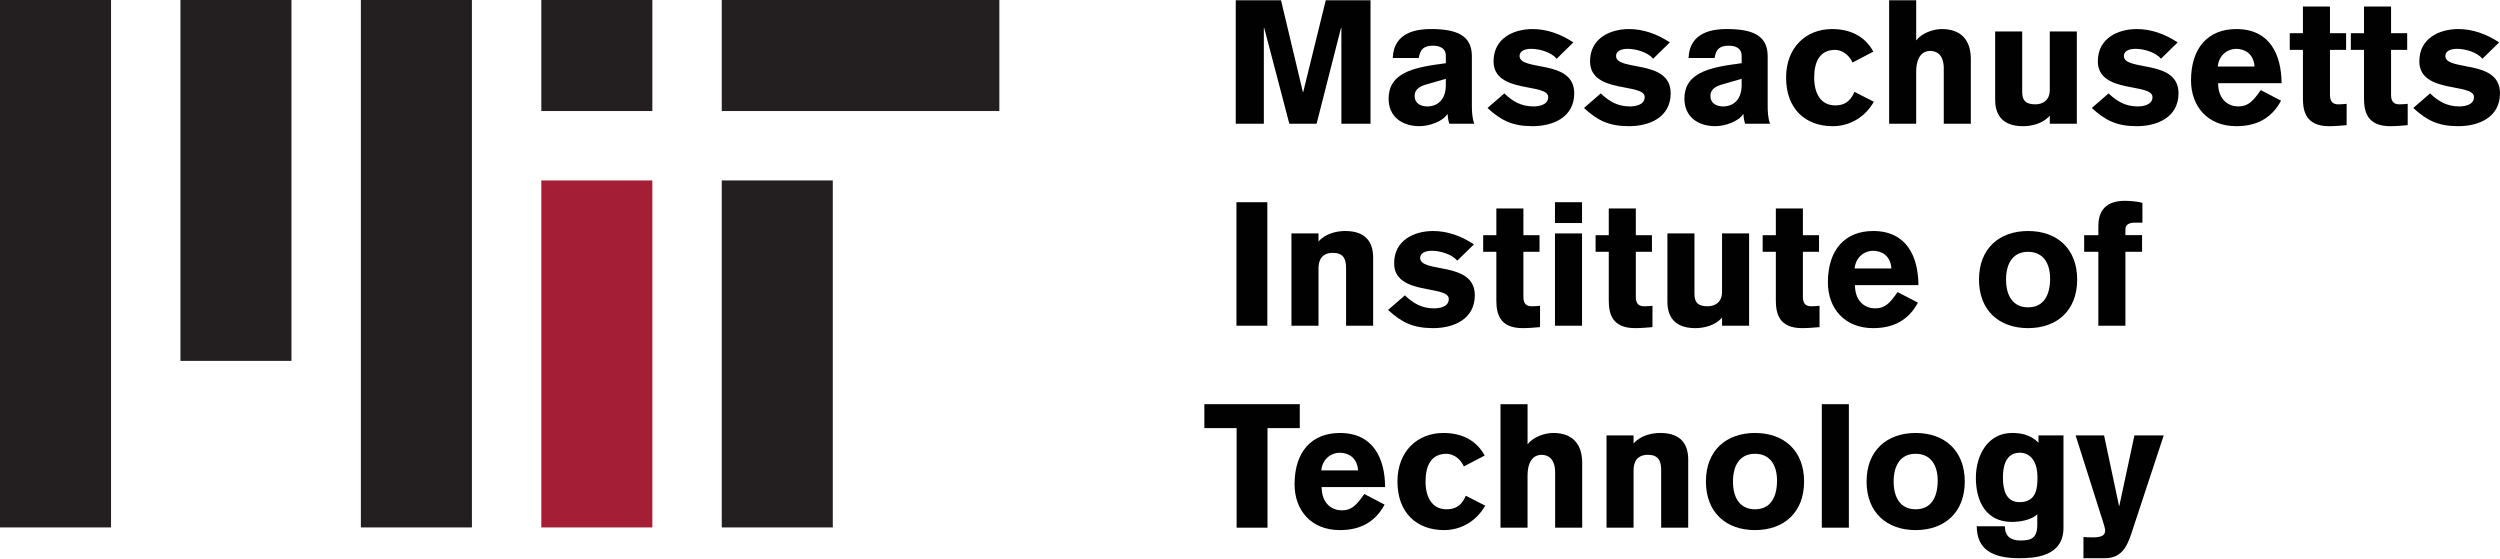
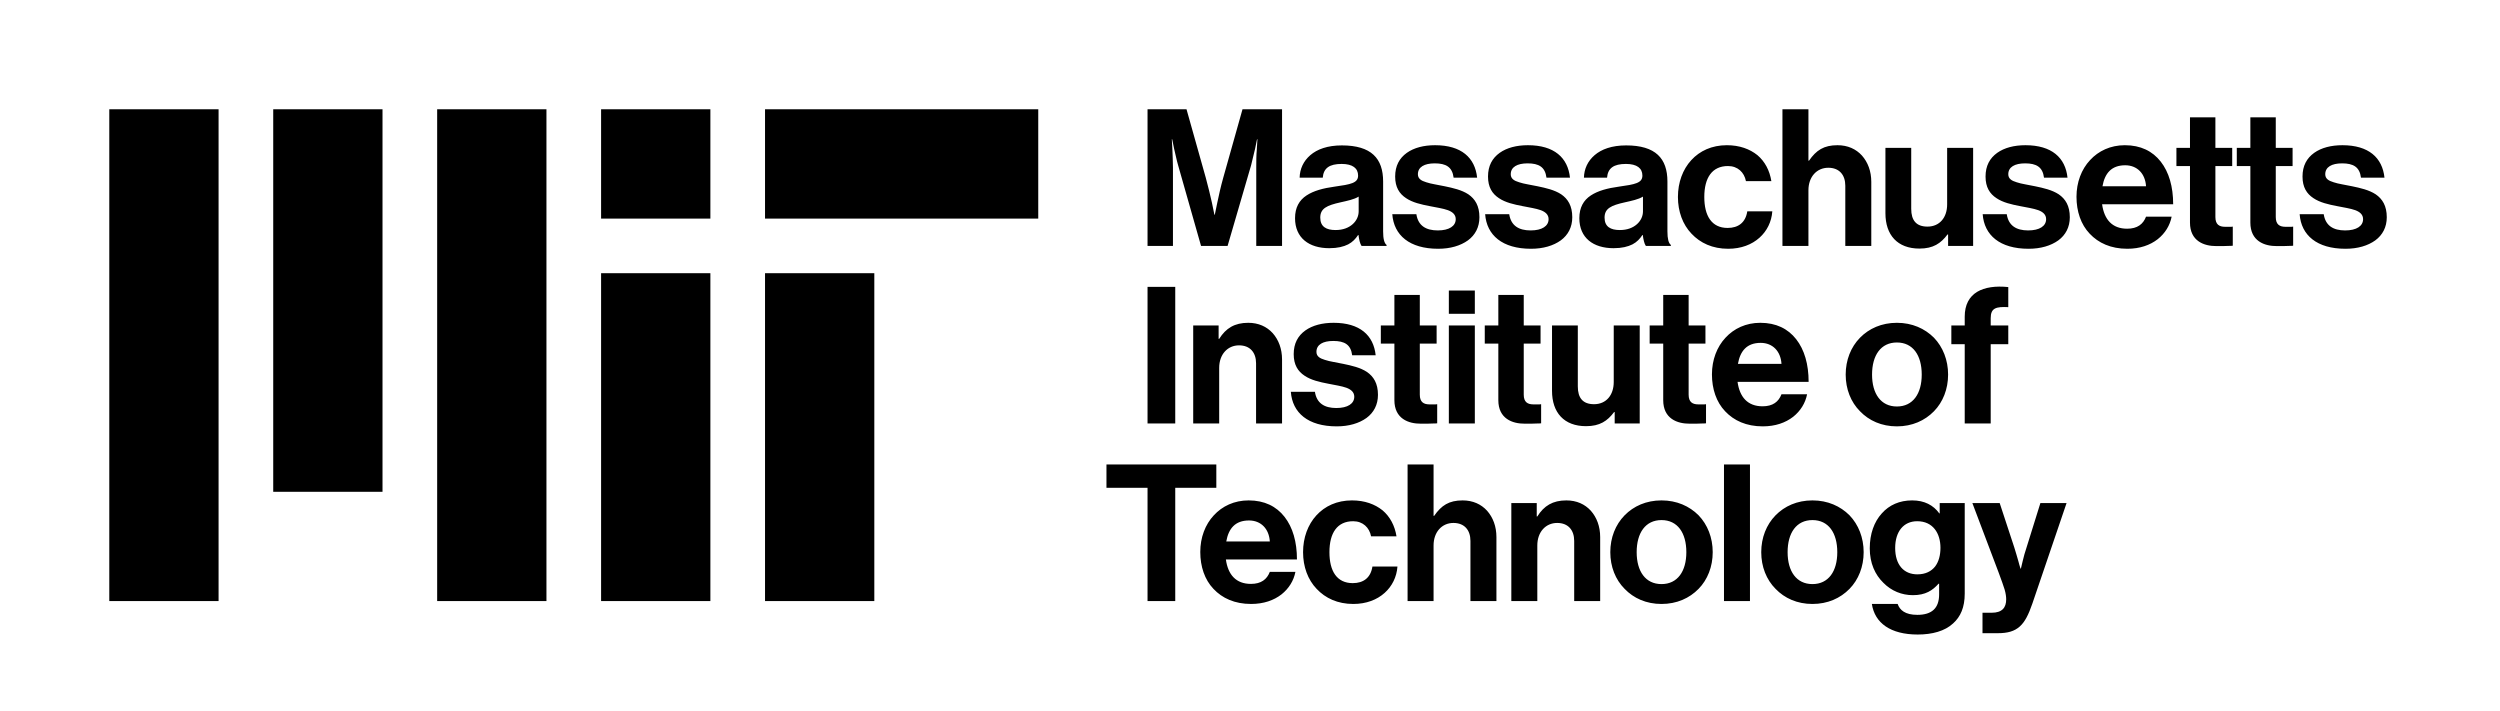
- <svg xmlns="http://www.w3.org/2000/svg" version="1.1" id="Layer_1" x="0px" y="0px" width="180.117" height="40.217" viewBox="0 0 180.117 40.217" enable-background="new 0 0 180.619 42.725" xml:space="preserve">
-   <defs id="defs93" />
-   <g id="g88" transform="translate(0,-1.783)">
-     <g id="g16">
-       <rect x="52" y="1.783" width="20" height="8" id="rect2" style="fill:#231f20" />
-       <rect x="13" y="1.783" width="8" height="26" id="rect4" style="fill:#231f20" />
-       <rect x="26" y="1.783" width="8" height="38" id="rect6" style="fill:#231f20" />
-       <rect y="1.783" width="8" height="38" id="rect8" x="0" style="fill:#231f20" />
-       <rect x="52" y="14.783" width="8" height="25" id="rect10" style="fill:#231f20" />
-       <rect x="39" y="1.783" width="8" height="8" id="rect12" style="fill:#231f20" />
-       <rect x="39" y="14.783" width="8" height="25" id="rect14" style="fill:#a41f35" />
-     </g>
-     <g id="g86">
-       <path d="m 89.032,1.802 h 3.262 l 1.574,6.611 h 0.025 l 1.624,-6.611 h 3.225 V 10.7 h -2.1 V 3.789 H 96.617 L 94.855,10.7 H 92.893 L 91.081,3.789 H 91.056 V 10.7 h -2.024 z" id="path18" style="fill:#010101" />
-       <path d="m 106.043,9.312 c 0,0.462 0.013,0.975 0.175,1.387 h -1.8 c -0.074,-0.225 -0.111,-0.462 -0.125,-0.688 h -0.024 c -0.325,0.525 -1.3,0.862 -1.999,0.862 -1.275,0 -2.225,-0.7 -2.225,-1.975 0,-1.6 1.287,-2.162 3.411,-2.461 l 0.712,-0.1 v -0.55 c 0,-0.5 -0.399,-0.712 -0.924,-0.712 -0.625,0 -0.926,0.225 -1.025,0.887 h -1.875 c 0.062,-1.912 1.838,-2.087 2.737,-2.087 1.812,0 2.95,0.425 2.962,1.924 z m -1.875,-1.849 -1.312,0.375 c -0.487,0.138 -0.938,0.325 -0.938,0.862 0,0.525 0.438,0.75 0.913,0.75 0.762,0 1.336,-0.513 1.336,-1.525 V 7.463 Z" id="path20" style="fill:#010101" />
-       <path d="m 112.155,6.013 c -0.388,-0.462 -1.225,-0.712 -1.837,-0.712 -0.487,0 -0.838,0.175 -0.838,0.512 0,1.137 3.938,0.2 3.938,2.687 0,1.75 -1.55,2.374 -3,2.374 -1.449,0 -2.273,-0.412 -3.248,-1.312 l 1.211,-1.05 c 0.601,0.575 1.213,0.938 2.1,0.938 0.325,0 1.062,-0.075 1.062,-0.675 0,-1.038 -3.937,-0.213 -3.937,-2.575 0,-1.674 1.462,-2.324 2.812,-2.324 1.025,0 2.037,0.362 2.938,0.962 z" id="path22" style="fill:#010101" />
-       <path d="m 119.105,6.013 c -0.387,-0.462 -1.225,-0.712 -1.837,-0.712 -0.487,0 -0.837,0.175 -0.837,0.512 0,1.137 3.936,0.2 3.936,2.687 0,1.75 -1.549,2.374 -2.998,2.374 -1.45,0 -2.275,-0.412 -3.25,-1.312 l 1.213,-1.05 c 0.6,0.575 1.212,0.938 2.1,0.938 0.324,0 1.062,-0.075 1.062,-0.675 0,-1.038 -3.937,-0.213 -3.937,-2.575 0,-1.674 1.463,-2.324 2.812,-2.324 1.024,0 2.037,0.362 2.936,0.962 z" id="path24" style="fill:#010101" />
-       <path d="m 127.355,9.312 c 0,0.462 0.013,0.975 0.175,1.387 h -1.8 c -0.074,-0.225 -0.111,-0.462 -0.125,-0.688 h -0.024 c -0.325,0.525 -1.3,0.862 -1.999,0.862 -1.275,0 -2.225,-0.7 -2.225,-1.975 0,-1.6 1.287,-2.162 3.411,-2.461 l 0.712,-0.1 v -0.55 c 0,-0.5 -0.399,-0.712 -0.924,-0.712 -0.625,0 -0.926,0.225 -1.025,0.887 h -1.875 c 0.062,-1.912 1.838,-2.087 2.737,-2.087 1.812,0 2.95,0.425 2.962,1.924 z m -1.875,-1.849 -1.312,0.375 c -0.487,0.138 -0.938,0.325 -0.938,0.862 0,0.525 0.438,0.75 0.913,0.75 0.762,0 1.336,-0.513 1.336,-1.525 V 7.463 Z" id="path26" style="fill:#010101" />
-       <path d="m 133.468,6.288 c -0.35,-0.75 -0.95,-0.912 -1.249,-0.912 -1.113,0 -1.513,0.862 -1.513,2 0,1.138 0.476,2 1.513,2 0.6,0 1.074,-0.225 1.387,-0.975 l 1.399,0.712 c -0.6,1.062 -1.687,1.762 -2.962,1.762 -1.986,0 -3.361,-1.262 -3.361,-3.499 0,-2.199 1.462,-3.499 3.299,-3.499 1.263,0 2.35,0.462 2.987,1.625 z" id="path28" style="fill:#010101" />
-       <path d="m 136.107,1.802 h 1.949 v 2.875 h 0.024 c 0.375,-0.513 1.212,-0.8 1.825,-0.8 1.399,0 2.086,0.812 2.086,2.149 V 10.7 h -1.949 V 6.713 c 0,-1.025 -0.55,-1.262 -0.975,-1.262 -0.449,0 -1.012,0.287 -1.012,1.524 V 10.7 h -1.949 V 1.802 Z" id="path30" style="fill:#010101" />
-       <path d="m 149.63,10.7 h -1.949 v -0.587 c -0.5,0.587 -1.325,0.762 -1.925,0.762 -1.574,0 -2.012,-0.912 -2.012,-1.912 V 4.051 h 1.949 V 8.4 c 0,0.587 0.213,0.9 0.949,0.9 0.562,0 1.038,-0.312 1.038,-1.038 V 4.051 h 1.949 V 10.7 Z" id="path32" style="fill:#010101" />
-       <path d="m 155.692,6.013 c -0.388,-0.462 -1.225,-0.712 -1.837,-0.712 -0.487,0 -0.838,0.175 -0.838,0.512 0,1.137 3.938,0.2 3.938,2.687 0,1.75 -1.55,2.374 -3,2.374 -1.449,0 -2.273,-0.412 -3.248,-1.312 l 1.211,-1.05 c 0.601,0.575 1.213,0.938 2.1,0.938 0.325,0 1.062,-0.075 1.062,-0.675 0,-1.038 -3.937,-0.213 -3.937,-2.575 0,-1.674 1.462,-2.324 2.812,-2.324 1.025,0 2.037,0.362 2.938,0.962 z" id="path34" style="fill:#010101" />
-       <path d="m 159.807,7.775 c 0.012,1.275 0.824,1.675 1.449,1.675 0.725,0 1.062,-0.375 1.625,-1.175 l 1.461,0.762 c -0.674,1.25 -1.736,1.837 -3.224,1.837 -2.062,0 -3.262,-1.424 -3.262,-3.299 0,-2.35 1.237,-3.699 3.262,-3.699 2.425,0 3.249,1.85 3.262,3.899 z m 2.623,-1.199 c -0.062,-0.975 -0.762,-1.274 -1.324,-1.274 -0.562,0 -1.236,0.399 -1.324,1.274 z" id="path36" style="fill:#010101" />
-       <path d="m 169.03,5.376 h -1.163 v 3.262 c 0,0.525 0.264,0.663 0.613,0.663 0.213,0 0.487,-0.025 0.588,-0.038 V 10.8 c -0.25,0.025 -0.826,0.075 -1.25,0.075 -1.662,0 -1.9,-1.037 -1.9,-2 V 5.376 h -0.949 v -1.2 h 0.949 V 2.252 h 1.949 v 1.924 h 1.163 z" id="path38" style="fill:#010101" />
-       <path d="m 173.43,5.376 h -1.162 v 3.262 c 0,0.525 0.263,0.663 0.613,0.663 0.212,0 0.486,-0.025 0.586,-0.038 V 10.8 c -0.249,0.025 -0.824,0.075 -1.249,0.075 -1.662,0 -1.899,-1.037 -1.899,-2 V 5.376 h -0.949 v -1.2 h 0.949 V 2.252 h 1.949 v 1.924 h 1.162 z" id="path40" style="fill:#010101" />
-       <path d="m 178.854,6.013 c -0.388,-0.462 -1.225,-0.712 -1.837,-0.712 -0.487,0 -0.838,0.175 -0.838,0.512 0,1.137 3.938,0.2 3.938,2.687 0,1.75 -1.55,2.374 -3,2.374 -1.449,0 -2.273,-0.412 -3.248,-1.312 l 1.211,-1.05 c 0.601,0.575 1.213,0.938 2.1,0.938 0.325,0 1.062,-0.075 1.062,-0.675 0,-1.038 -3.937,-0.213 -3.937,-2.575 0,-1.674 1.462,-2.324 2.812,-2.324 1.025,0 2.037,0.362 2.938,0.962 z" id="path42" style="fill:#010101" />
-       <path d="m 89.082,16.352 h 2.225 v 8.898 h -2.225 z" id="path44" style="fill:#010101" />
-       <path d="m 93.044,18.601 h 1.95 v 0.587 c 0.5,-0.587 1.324,-0.762 1.924,-0.762 1.574,0 2.012,0.912 2.012,1.912 v 4.912 h -1.95 v -4.162 c 0,-0.65 -0.199,-1.087 -0.949,-1.087 -0.787,0 -1.037,0.512 -1.037,1.112 v 4.137 h -1.95 z" id="path46" style="fill:#010101" />
-       <path d="m 104.992,20.563 c -0.387,-0.462 -1.225,-0.712 -1.836,-0.712 -0.488,0 -0.838,0.175 -0.838,0.512 0,1.137 3.937,0.2 3.937,2.688 0,1.749 -1.55,2.373 -2.999,2.373 -1.449,0 -2.274,-0.412 -3.25,-1.312 l 1.213,-1.05 c 0.6,0.574 1.213,0.938 2.1,0.938 0.324,0 1.062,-0.075 1.062,-0.675 0,-1.038 -3.938,-0.213 -3.938,-2.575 0,-1.674 1.463,-2.324 2.812,-2.324 1.025,0 2.037,0.362 2.937,0.962 z" id="path48" style="fill:#010101" />
-       <path d="m 110.918,19.926 h -1.162 v 3.262 c 0,0.525 0.263,0.662 0.613,0.662 0.212,0 0.486,-0.025 0.586,-0.037 v 1.537 c -0.249,0.025 -0.824,0.074 -1.249,0.074 -1.662,0 -1.899,-1.037 -1.899,-1.999 v -3.499 h -0.949 v -1.2 h 0.949 v -1.924 h 1.949 v 1.924 h 1.162 z" id="path50" style="fill:#010101" />
-       <path d="m 112.031,17.851 v -1.5 h 1.949 v 1.5 z m 1.949,0.75 v 6.649 h -1.949 v -6.649 z" id="path52" style="fill:#010101" />
-       <path d="m 119.018,19.926 h -1.162 v 3.262 c 0,0.525 0.263,0.662 0.613,0.662 0.212,0 0.486,-0.025 0.586,-0.037 v 1.537 c -0.249,0.025 -0.824,0.074 -1.249,0.074 -1.662,0 -1.899,-1.037 -1.899,-1.999 v -3.499 h -0.949 v -1.2 h 0.949 v -1.924 h 1.949 v 1.924 h 1.162 z" id="path54" style="fill:#010101" />
-       <path d="m 126.018,25.25 h -1.949 v -0.588 c -0.5,0.588 -1.325,0.762 -1.926,0.762 -1.574,0 -2.012,-0.912 -2.012,-1.912 v -4.911 h 1.949 v 4.349 c 0,0.587 0.213,0.899 0.95,0.899 0.562,0 1.038,-0.312 1.038,-1.037 v -4.211 h 1.949 v 6.649 z" id="path56" style="fill:#010101" />
-       <path d="m 131.055,19.926 h -1.162 v 3.262 c 0,0.525 0.263,0.662 0.613,0.662 0.212,0 0.486,-0.025 0.586,-0.037 v 1.537 c -0.249,0.025 -0.824,0.074 -1.249,0.074 -1.662,0 -1.899,-1.037 -1.899,-1.999 v -3.499 h -0.949 v -1.2 h 0.949 v -1.924 h 1.949 v 1.924 h 1.162 z" id="path58" style="fill:#010101" />
-       <path d="m 133.643,22.325 c 0.012,1.275 0.825,1.675 1.449,1.675 0.726,0 1.062,-0.375 1.625,-1.175 l 1.463,0.763 c -0.676,1.249 -1.737,1.836 -3.225,1.836 -2.062,0 -3.262,-1.424 -3.262,-3.299 0,-2.349 1.237,-3.699 3.262,-3.699 2.424,0 3.249,1.85 3.262,3.899 z m 2.625,-1.2 c -0.062,-0.975 -0.763,-1.274 -1.325,-1.274 -0.562,0 -1.237,0.399 -1.325,1.274 z" id="path60" style="fill:#010101" />
-       <path d="m 149.654,21.925 c 0,2.237 -1.463,3.499 -3.537,3.499 -2.074,0 -3.537,-1.262 -3.537,-3.499 0,-2.237 1.463,-3.499 3.537,-3.499 2.074,0 3.537,1.262 3.537,3.499 z m -5.124,0 c 0,1.137 0.475,2 1.587,2 1.112,0 1.587,-0.862 1.587,-2.075 0,-1.062 -0.475,-1.924 -1.587,-1.924 -1.112,0 -1.587,0.862 -1.587,1.999 z" id="path62" style="fill:#010101" />
-       <path d="m 151.18,19.926 h -1.023 v -1.2 h 1.023 v -0.65 c 0,-0.75 0.238,-1.825 1.9,-1.825 0.425,0 1.024,0.062 1.274,0.15 v 1.424 h -0.55 c -0.338,0 -0.675,0.1 -0.675,0.475 v 0.425 h 1.2 v 1.2 h -1.2 v 5.324 h -1.95 v -5.323 z" id="path64" style="fill:#010101" />
-       <path d="m 86.77,30.902 h 6.874 v 1.725 H 91.319 V 39.8 H 89.095 V 32.627 H 86.77 Z" id="path66" style="fill:#010101" />
-       <path d="m 95.219,36.875 c 0.013,1.275 0.825,1.676 1.449,1.676 0.726,0 1.062,-0.375 1.625,-1.176 l 1.463,0.763 c -0.676,1.249 -1.737,1.837 -3.225,1.837 -2.062,0 -3.262,-1.424 -3.262,-3.299 0,-2.35 1.237,-3.699 3.262,-3.699 2.424,0 3.249,1.85 3.262,3.898 z m 2.625,-1.199 c -0.062,-0.975 -0.763,-1.275 -1.325,-1.275 -0.562,0 -1.237,0.4 -1.325,1.275 z" id="path68" style="fill:#010101" />
-       <path d="m 105.468,35.389 c -0.35,-0.75 -0.95,-0.912 -1.249,-0.912 -1.113,0 -1.513,0.861 -1.513,1.999 0,1.138 0.476,1.999 1.513,1.999 0.6,0 1.074,-0.225 1.387,-0.975 l 1.399,0.713 c -0.6,1.062 -1.687,1.762 -2.962,1.762 -1.986,0 -3.361,-1.262 -3.361,-3.499 0,-2.199 1.462,-3.499 3.299,-3.499 1.263,0 2.35,0.463 2.987,1.625 z" id="path70" style="fill:#010101" />
-       <path d="m 108.107,30.902 h 1.949 v 2.874 h 0.024 c 0.375,-0.513 1.212,-0.8 1.825,-0.8 1.399,0 2.086,0.812 2.086,2.149 V 39.8 h -1.949 v -3.986 c 0,-1.024 -0.55,-1.263 -0.975,-1.263 -0.449,0 -1.012,0.287 -1.012,1.525 V 39.8 h -1.949 v -8.898 z" id="path72" style="fill:#010101" />
-       <path d="m 115.744,33.151 h 1.949 v 0.587 c 0.5,-0.587 1.324,-0.762 1.925,-0.762 1.574,0 2.012,0.912 2.012,1.912 V 39.8 h -1.949 v -4.161 c 0,-0.65 -0.2,-1.088 -0.95,-1.088 -0.787,0 -1.037,0.513 -1.037,1.112 V 39.8 h -1.949 v -6.649 z" id="path74" style="fill:#010101" />
-       <path d="m 129.979,36.476 c 0,2.237 -1.462,3.499 -3.536,3.499 -2.075,0 -3.537,-1.262 -3.537,-3.499 0,-2.237 1.462,-3.499 3.537,-3.499 2.075,0 3.536,1.261 3.536,3.499 z m -5.124,0 c 0,1.138 0.475,1.999 1.588,1.999 1.111,0 1.586,-0.861 1.586,-2.074 0,-1.062 -0.475,-1.924 -1.586,-1.924 -1.113,0 -1.588,0.861 -1.588,1.999 z" id="path76" style="fill:#010101" />
-       <path d="m 131.256,39.8 v -8.897 h 1.949 V 39.8 Z" id="path78" style="fill:#010101" />
-       <path d="m 141.555,36.476 c 0,2.237 -1.463,3.499 -3.537,3.499 -2.074,0 -3.537,-1.262 -3.537,-3.499 0,-2.237 1.463,-3.499 3.537,-3.499 2.074,0 3.537,1.261 3.537,3.499 z m -5.124,0 c 0,1.138 0.475,1.999 1.587,1.999 1.112,0 1.587,-0.861 1.587,-2.074 0,-1.062 -0.475,-1.924 -1.587,-1.924 -1.112,0 -1.587,0.861 -1.587,1.999 z" id="path80" style="fill:#010101" />
-       <path d="m 148.667,33.151 v 6.661 c 0,2.111 -2.162,2.188 -3.187,2.188 -2,0 -3.049,-0.676 -3.062,-2.301 h 2.025 c 0.012,0.726 0.424,1.025 1.125,1.025 0.749,0 1.211,-0.15 1.211,-1.125 v -0.762 c -0.424,0.412 -1.249,0.549 -1.836,0.549 -1.863,0 -2.588,-1.499 -2.588,-3.174 0,-1.625 0.85,-3.236 2.612,-3.236 0.726,0 1.35,0.162 1.899,0.699 V 33.151 Z M 145.53,34.4 c -0.612,0 -1.225,0.351 -1.225,1.787 0,0.801 0.175,1.775 1.2,1.775 1.249,0 1.287,-1.088 1.287,-1.775 0.001,-1.349 -0.662,-1.787 -1.262,-1.787 z" id="path82" style="fill:#010101" />
-       <path d="m 150.105,40.475 c 0.225,0.013 0.45,0.025 0.662,0.025 0.588,0 0.9,-0.113 0.9,-0.488 0,-0.1 -0.013,-0.212 -0.176,-0.712 l -1.949,-6.148 h 2.05 l 1.075,5.073 h 0.024 l 1.087,-5.073 h 2.112 l -2.337,7.086 C 153.217,41.25 152.793,42 151.643,42 h -1.537 v -1.525 z" id="path84" style="fill:#010101" />
-     </g>
-   </g>
+ <svg xmlns="http://www.w3.org/2000/svg" version="1.1" id="Layer_1" x="0px" y="0px" viewBox="0 0 3660 1040" enable-background="new 0 0 3660 1040" xml:space="preserve">
+   <path d="M1737.063,160l28.252,100.419c3.356,12.867,6.713,25.734,8.951,36.364  c1.398,6.154,2.517,12.028,3.636,17.623h0.56c1.119-5.595,2.238-11.469,3.636-17.623  c2.238-10.63,5.035-23.497,8.671-36.364L1819.021,160h57.902v200h-37.762V245.315  c0-8.112,0-18.182,0.839-26.853c0.28-4.756,0.56-9.791,0.84-14.546h-0.56  c-0.839,4.755-1.958,9.231-2.797,13.706c-1.958,7.833-3.916,16.784-5.874,24.336L1797.203,360h-38.881  l-33.567-118.042c-2.238-7.552-3.916-16.503-5.874-24.336c-0.839-4.476-1.958-8.951-2.797-13.706  h-0.559c0.28,4.755,0.559,9.79,0.839,14.546c0.28,8.671,0.839,18.741,0.839,26.853V360H1680V160  H1737.063z M1988.811,344.056h-0.559c-3.637,5.595-8.112,10.35-14.546,13.706  c-6.713,3.357-15.385,5.595-27.692,5.595c-29.651,0-50.07-15.105-50.07-43.916  c0-15.665,6.154-26.294,16.784-33.287c10.629-6.993,24.615-10.629,40.839-12.867  c24.056-3.357,34.686-5.315,34.686-16.224c0-10.63-7.833-17.063-24.056-17.063  c-17.902,0-26.574,6.154-27.692,20.14h-33.846c0.28-12.867,5.595-24.336,15.664-33.007  c10.07-8.671,25.175-14.266,46.154-14.266c43.077,0,60.42,19.021,60.42,52.867v73.007  c0,10.909,1.678,17.343,5.035,19.86V360h-36.643C1991.049,356.923,1989.65,350.489,1988.811,344.056z   M1980.419,328.112c5.594-5.035,8.672-11.748,8.672-18.741v-21.539  c-6.713,4.196-16.783,6.154-26.574,8.392c-20.14,4.476-29.65,8.951-29.65,22.378  c0,13.427,8.951,18.182,22.378,18.182C1966.153,336.783,1974.545,333.426,1980.419,328.112z   M2038.319,313.566h35.245c2.518,16.784,13.986,23.777,31.329,23.777c16.784,0,26.294-6.434,26.294-16.504  c0-6.714-4.755-10.63-11.468-13.147c-6.993-2.517-16.504-3.916-26.294-5.874  c-13.146-2.518-25.454-5.315-34.965-11.748c-9.791-6.434-15.944-15.944-15.944-31.609  c0-15.664,6.154-26.853,17.062-34.685c10.63-7.553,24.895-11.189,41.399-11.189  c38.322,0,58.462,18.182,61.539,47.553h-34.406c-1.958-15.665-11.189-20.979-27.693-20.979  c-15.105,0-24.615,5.315-24.615,15.944c0,6.434,4.755,9.511,12.308,11.748  c7.272,2.518,17.063,3.637,27.133,5.875c12.028,2.517,24.615,5.315,34.405,11.748  c9.791,6.713,16.224,16.783,16.224,33.566c0,14.546-6.154,26.014-16.784,33.846  c-10.909,7.833-25.734,12.308-43.636,12.308C2063.494,364.196,2040.557,344.336,2038.319,313.566z   M2174.259,313.566h35.245c2.517,16.784,13.986,23.777,31.329,23.777  c16.783,0,26.294-6.434,26.294-16.504c0-6.714-4.756-10.63-11.469-13.147  c-6.993-2.517-16.503-3.916-26.294-5.874c-13.147-2.518-25.454-5.315-34.965-11.748  c-9.791-6.434-15.944-15.944-15.944-31.609c0-15.664,6.154-26.853,17.063-34.685  c10.629-7.553,24.895-11.189,41.398-11.189c38.322,0,58.462,18.182,61.538,47.553h-34.405  c-1.958-15.665-11.189-20.979-27.693-20.979c-15.104,0-24.615,5.315-24.615,15.944  c0,6.434,4.755,9.511,12.307,11.748c7.273,2.518,17.063,3.637,27.133,5.875  c12.028,2.517,24.615,5.315,34.405,11.748c9.791,6.713,16.224,16.783,16.224,33.566  c0,14.546-6.154,26.014-16.783,33.846c-10.91,7.833-25.735,12.308-43.637,12.308  C2199.434,364.196,2176.497,344.336,2174.259,313.566z M2405.025,344.056h-0.56  c-3.636,5.595-8.112,10.35-14.545,13.706c-6.714,3.357-15.385,5.595-27.692,5.595  c-29.651,0-50.07-15.105-50.07-43.916c0-15.665,6.154-26.294,16.783-33.287  c10.629-6.993,24.615-10.629,40.839-12.867c24.056-3.357,34.686-5.315,34.686-16.224  c0-10.63-7.833-17.063-24.056-17.063c-17.902,0-26.573,6.154-27.692,20.14h-33.846  c0.28-12.867,5.595-24.336,15.664-33.007c10.07-8.671,25.175-14.266,46.154-14.266  c43.077,0,60.42,19.021,60.42,52.867v73.007c0,10.909,1.678,17.343,5.035,19.86V360h-36.643  C2407.263,356.923,2405.865,350.489,2405.025,344.056z M2396.633,328.112  c5.594-5.035,8.672-11.748,8.672-18.741v-21.539c-6.714,4.196-16.783,6.154-26.574,8.392  c-20.14,4.476-29.65,8.951-29.65,22.378c0,13.427,8.951,18.182,22.378,18.182  C2382.368,336.783,2390.759,333.426,2396.633,328.112z M2476.351,342.098  c-12.867-13.427-19.86-32.448-19.86-53.706c0-21.259,6.993-40.28,19.581-53.986  c12.308-13.427,29.93-21.819,52.028-21.819c18.741,0,33.567,5.595,44.755,14.546  c10.909,9.231,17.902,22.378,20.42,38.042h-37.203c-2.518-12.867-12.028-22.098-26.294-22.098  c-23.217,0-34.685,17.063-34.685,45.315c0,27.413,10.629,45.315,34.126,45.315  c15.665,0,26.294-7.832,28.811-24.336h36.643c-1.118,15.385-7.832,28.811-18.741,38.601  c-11.189,10.07-26.853,16.224-45.874,16.224C2507.12,364.196,2489.218,355.804,2476.351,342.098z   M2648.379,235.245c10.63-15.385,21.818-22.658,41.678-22.658c15.105,0,27.133,5.595,35.804,15.105  c8.672,9.79,13.707,22.937,13.707,38.601V360h-38.042v-88.112c0-15.664-8.671-26.294-24.895-26.294  c-16.783,0-29.091,13.147-29.091,33.007V360h-38.042V160h38.042v75.245H2648.379z M2852.015,343.217h-0.839  c-9.791,13.147-20.979,20.699-41.119,20.699c-32.167,0-49.79-19.86-49.79-51.748v-95.664h37.762  v89.23c0,16.783,7.272,26.014,23.776,26.014c17.902,0,28.811-13.427,28.811-32.448v-82.797h38.042V360  h-36.643V343.217z M2902.645,313.566h35.245c2.518,16.784,13.986,23.777,31.329,23.777  c16.784,0,26.294-6.434,26.294-16.504c0-6.714-4.756-10.63-11.469-13.147  c-6.993-2.517-16.504-3.916-26.294-5.874c-13.146-2.518-25.454-5.315-34.965-11.748  c-9.791-6.434-15.944-15.944-15.944-31.609c0-15.664,6.153-26.853,17.063-34.685  c10.629-7.553,24.895-11.189,41.398-11.189c38.322,0,58.462,18.182,61.538,47.553h-34.405  c-1.958-15.665-11.189-20.979-27.693-20.979c-15.104,0-24.615,5.315-24.615,15.944  c0,6.434,4.755,9.511,12.308,11.748c7.273,2.518,17.063,3.637,27.133,5.875  c12.028,2.517,24.615,5.315,34.405,11.748c9.791,6.713,16.224,16.783,16.224,33.566  c0,14.546-6.154,26.014-16.783,33.846c-10.91,7.833-25.735,12.308-43.637,12.308  C2927.82,364.196,2904.883,344.336,2902.645,313.566z M3059.282,342.098  c-12.867-13.427-19.301-32.727-19.301-53.986c0-21.259,7.273-40.28,19.86-53.706  c12.308-13.427,29.93-21.819,50.909-21.819c23.217,0,40.559,8.672,52.587,24.056  s18.182,36.643,18.182,62.378h-104.056c3.077,22.378,14.825,35.804,36.643,35.804  c15.105,0,23.497-6.714,27.693-17.623h37.482c-2.518,12.867-9.511,24.336-20.42,33.007  c-11.188,8.671-26.013,13.986-44.475,13.986C3090.331,364.196,3072.149,355.804,3059.282,342.098z   M3078.023,272.728h63.776c-1.119-18.462-12.868-30.77-30.49-30.77  C3091.17,241.958,3081.38,253.706,3078.023,272.728z M3206.135,216.504v-44.755h37.203v44.755h24.615  v26.573h-24.615v74.685c0,10.909,5.594,14.266,14.266,14.266h7.272c1.398,0,2.518,0,3.916-0.28v27.972  C3266.834,360,3264.876,360,3262.638,360c-4.196,0.28-10.07,0.28-17.623,0.28  c-9.23,0-18.741-1.678-26.294-6.993c-7.552-5.315-12.587-13.986-12.587-27.413V243.077h-19.86v-26.573  H3206.135z M3294.524,216.504v-44.755h37.203v44.755h24.616v26.573h-24.616v74.685  c0,10.909,5.594,14.266,14.266,14.266h7.272c1.399,0,2.518,0,3.916-0.28v27.972  C3355.223,360,3353.265,360,3351.028,360c-4.196,0.28-10.07,0.28-17.623,0.28  c-9.23,0-18.741-1.678-26.293-6.993c-7.553-5.315-12.588-13.986-12.588-27.413V243.077h-19.86v-26.573  H3294.524z M3366.686,313.566h35.245c2.517,16.784,13.986,23.777,31.329,23.777  c16.783,0,26.294-6.434,26.294-16.504c0-6.714-4.756-10.63-11.469-13.147  c-6.993-2.517-16.503-3.916-26.294-5.874c-13.147-2.518-25.454-5.315-34.965-11.748  c-9.791-6.434-15.944-15.944-15.944-31.609c0-15.664,6.154-26.853,17.063-34.685  c10.629-7.553,24.895-11.189,41.398-11.189c38.322,0,58.462,18.182,61.538,47.553h-34.405  c-1.958-15.665-11.189-20.979-27.693-20.979c-15.104,0-24.615,5.315-24.615,15.944  c0,6.434,4.755,9.511,12.307,11.748c7.273,2.518,17.063,3.637,27.133,5.875  c12.028,2.517,24.615,5.315,34.405,11.748c9.791,6.713,16.224,16.783,16.224,33.566  c0,14.546-6.154,26.014-16.783,33.846c-10.91,7.833-25.735,12.308-43.637,12.308  C3391.861,364.196,3368.924,344.336,3366.686,313.566z M1720.56,420v200H1680V420H1720.56z M1784.893,496.084  c9.79-15.664,22.657-23.497,42.517-23.497c15.105,0,27.133,5.595,35.804,15.105  c8.672,9.79,13.707,22.937,13.707,38.601V620h-38.042v-88.112c0-15.664-8.671-26.294-24.895-26.294  c-16.783,0-29.091,13.147-29.091,33.007V620h-38.042V476.504h37.203v19.58H1784.893z M1889.787,573.566  h35.245c2.517,16.784,13.986,23.777,31.329,23.777c16.784,0,26.294-6.434,26.294-16.504  c0-6.713-4.755-10.63-11.469-13.147c-6.993-2.518-16.504-3.916-26.294-5.874  c-13.147-2.518-25.454-5.315-34.965-11.748c-9.791-6.434-15.944-15.944-15.944-31.609  c0-15.664,6.154-26.853,17.063-34.685c10.629-7.553,24.895-11.189,41.398-11.189  c38.322,0,58.462,18.182,61.538,47.553h-34.405c-1.958-15.665-11.189-20.979-27.693-20.979  c-15.104,0-24.615,5.315-24.615,15.944c0,6.434,4.755,9.511,12.308,11.748  c7.273,2.518,17.063,3.637,27.133,5.875c12.028,2.517,24.615,5.315,34.405,11.748  c9.791,6.713,16.224,16.783,16.224,33.566c0,14.546-6.154,26.014-16.783,33.846  c-10.91,7.833-25.735,12.308-43.637,12.308C1914.962,624.196,1892.025,604.336,1889.787,573.566z   M2041.393,476.504v-44.755h37.203v44.755h24.615v26.573h-24.615v74.685  c0,10.909,5.594,14.266,14.266,14.266h7.272c1.398,0,2.518,0,3.916-0.28v27.972  C2102.093,620,2100.135,620,2097.897,620c-4.196,0.279-10.07,0.279-17.623,0.279  c-9.23,0-18.741-1.678-26.294-6.992c-7.552-5.315-12.588-13.986-12.588-27.413V503.077h-19.86v-26.573  H2041.393z M2159.152,425.315v34.126h-38.042v-34.126H2159.152z M2159.152,476.504V620h-38.042V476.504  H2159.152z M2193.558,476.504v-44.755h37.203v44.755h24.616v26.573h-24.616v74.685  c0,10.909,5.594,14.266,14.266,14.266h7.272c1.398,0,2.518,0,3.916-0.28v27.972  C2254.257,620,2252.299,620,2250.062,620c-4.196,0.279-10.07,0.279-17.623,0.279  c-9.23,0-18.741-1.678-26.294-6.992c-7.552-5.315-12.587-13.986-12.587-27.413V503.077h-19.86v-26.573  H2193.558z M2363.904,603.217h-0.839c-9.791,13.147-20.979,20.699-41.119,20.699  c-32.168,0-49.79-19.86-49.79-51.748v-95.664h37.763v89.23c0,16.783,7.272,26.014,23.776,26.014  c17.902,0,28.811-13.427,28.811-32.448v-82.797h38.042V620h-36.643V603.217z M2434.954,476.504v-44.755  h37.203v44.755h24.616v26.573h-24.616v74.685c0,10.909,5.594,14.266,14.266,14.266h7.272  c1.398,0,2.518,0,3.916-0.28v27.972C2495.653,620,2493.695,620,2491.457,620  c-4.196,0.279-10.07,0.279-17.623,0.279c-9.23,0-18.741-1.678-26.294-6.992  c-7.552-5.315-12.587-13.986-12.587-27.413V503.077h-19.86v-26.573H2434.954z M2525.583,602.098  c-12.867-13.427-19.301-32.727-19.301-53.986c0-21.259,7.273-40.28,19.86-53.706  c12.308-13.427,29.93-21.819,50.909-21.819c23.217,0,40.559,8.672,52.587,24.056  c12.028,15.385,18.182,36.643,18.182,62.378h-104.056c3.077,22.378,14.825,35.804,36.643,35.804  c15.105,0,23.497-6.714,27.693-17.623h37.482c-2.517,12.867-9.511,24.336-20.419,33.007  c-11.189,8.671-26.014,13.986-44.475,13.986C2556.631,624.196,2538.45,615.804,2525.583,602.098z   M2544.324,532.728h63.776c-1.119-18.462-12.867-30.77-30.489-30.77  C2557.47,501.958,2547.68,513.706,2544.324,532.728z M2723.063,602.098  c-13.427-13.427-20.979-32.448-20.979-53.706s7.552-40.28,20.979-53.986  c13.147-13.427,31.609-21.819,53.986-21.819s40.839,8.392,54.265,21.819  c13.147,13.706,20.699,32.727,20.699,53.986s-7.552,40.28-20.699,53.706  c-13.427,13.706-31.888,22.098-54.265,22.098S2736.21,615.804,2723.063,602.098z M2813.413,548.392  c0-28.252-12.867-46.993-36.363-46.993c-23.497,0-36.364,18.742-36.364,46.993  c0,27.972,12.867,46.713,36.364,46.713C2800.545,595.105,2813.413,576.364,2813.413,548.392z   M2876.349,476.504v-12.868c0-17.622,6.713-29.37,18.182-36.363  c11.189-6.714,27.133-8.951,45.594-6.993v29.371c-17.902-0.839-25.734,1.119-25.734,16.224v10.63  h25.734v27.412h-25.734V620h-38.042V503.916h-19.581v-27.412H2876.349z M1780.699,680v34.126h-60.14V880  H1680V714.126h-60.14V680H1780.699z M1776.505,862.098c-12.868-13.427-19.301-32.727-19.301-53.986  c0-21.259,7.273-40.28,19.86-53.706c12.308-13.427,29.93-21.819,50.909-21.819  c23.217,0,40.559,8.672,52.587,24.056c12.028,15.385,18.182,36.643,18.182,62.378h-104.056  c3.077,22.378,14.825,35.804,36.643,35.804c15.105,0,23.497-6.714,27.693-17.623h37.482  c-2.517,12.867-9.511,24.336-20.42,33.007c-11.189,8.671-26.014,13.986-44.475,13.986  C1807.554,884.196,1789.372,875.804,1776.505,862.098z M1795.246,792.728h63.776  c-1.119-18.462-12.868-30.77-30.49-30.77C1808.393,761.958,1798.603,773.706,1795.246,792.728z   M1927.551,862.098c-12.867-13.427-19.86-32.448-19.86-53.706s6.993-40.28,19.581-53.986  c12.308-13.427,29.93-21.819,52.028-21.819c18.742,0,33.567,5.594,44.755,14.546  c10.909,9.231,17.902,22.378,20.42,38.042h-37.203c-2.517-12.867-12.028-22.098-26.294-22.098  c-23.217,0-34.685,17.063-34.685,45.315c0,27.413,10.629,45.315,34.126,45.315  c15.665,0,26.294-7.832,28.811-24.336h36.643c-1.119,15.385-7.832,28.811-18.741,38.601  c-11.188,10.07-26.853,16.224-45.874,16.224C1958.321,884.196,1940.419,875.804,1927.551,862.098z   M2099.58,755.245c10.63-15.385,21.818-22.658,41.678-22.658c15.105,0,27.133,5.594,35.804,15.105  c8.672,9.79,13.707,22.937,13.707,38.601V880h-38.042v-88.112c0-15.664-8.671-26.294-24.895-26.294  c-16.783,0-29.091,13.147-29.091,33.007V880h-38.042V680h38.042v75.245H2099.58z M2250.628,756.084  c9.79-15.664,22.657-23.497,42.517-23.497c15.105,0,27.133,5.594,35.804,15.105  c8.672,9.79,13.707,22.937,13.707,38.601V880h-38.042v-88.112c0-15.664-8.671-26.294-24.895-26.294  c-16.783,0-29.091,13.147-29.091,33.007V880h-38.042V736.504h37.203v19.58H2250.628z M2378.46,862.098  c-13.427-13.427-20.979-32.448-20.979-53.706s7.552-40.28,20.979-53.986  c13.147-13.427,31.609-21.819,53.986-21.819s40.839,8.392,54.265,21.819  c13.147,13.706,20.699,32.727,20.699,53.986s-7.552,40.28-20.699,53.706  c-13.427,13.706-31.888,22.098-54.265,22.098S2391.607,875.804,2378.46,862.098z M2468.81,808.392  c0-28.252-12.867-46.993-36.363-46.993c-23.497,0-36.364,18.742-36.364,46.993  c0,27.972,12.867,46.713,36.364,46.713C2455.942,855.105,2468.81,836.364,2468.81,808.392z M2561.955,680  v200h-38.042V680H2561.955z M2599.436,862.098c-13.427-13.427-20.979-32.448-20.979-53.706  s7.553-40.28,20.979-53.986c13.147-13.427,31.609-21.819,53.986-21.819  c22.378,0,40.839,8.392,54.265,21.819c13.147,13.706,20.7,32.727,20.7,53.986  s-7.553,40.28-20.7,53.706c-13.427,13.706-31.888,22.098-54.265,22.098  C2631.045,884.196,2612.583,875.804,2599.436,862.098z M2689.786,808.392  c0-28.252-12.867-46.993-36.363-46.993c-23.497,0-36.364,18.742-36.364,46.993  c0,27.972,12.867,46.713,36.364,46.713C2676.919,855.105,2689.786,836.364,2689.786,808.392z   M2740.414,884.196h37.762c3.077,8.951,10.909,15.944,28.811,15.944  c21.259,0,31.888-9.791,31.888-29.93v-15.665h-0.839c-8.671,9.791-19.021,16.783-37.483,16.783  c-16.224,0-31.608-6.154-43.357-18.182c-12.028-11.748-19.86-28.532-19.86-50.35  c0-21.259,6.434-38.881,17.623-51.189c10.909-12.308,26.014-19.021,44.475-19.021  c17.902,0,31.049,6.993,39.721,19.021h0.559v-15.105h36.644v132.587c0,20.14-6.154,33.846-17.063,43.636  c-12.028,11.189-30.49,16.224-51.748,16.224C2767.826,928.951,2744.609,912.168,2740.414,884.196z   M2833.001,829.371c5.314-6.993,7.832-16.504,7.832-27.413c0-10.63-2.797-20.42-8.392-27.413  s-13.986-11.469-25.734-11.469c-19.581,0-32.168,14.825-32.168,39.161  c0,24.616,12.588,38.602,32.448,38.602C2819.015,840.839,2827.406,836.364,2833.001,829.371z   M2915.798,897.063c15.385,0,21.259-7.553,21.259-19.581c0-3.637-0.559-8.392-2.238-14.266  c-1.958-5.874-4.475-13.707-8.671-24.616l-38.601-102.098h40l21.259,64.615  c2.238,6.713,4.196,14.266,6.154,20.699c0.84,3.636,1.958,6.993,3.077,10.63h0.559  c0.839-3.637,1.679-6.993,2.518-10.63c1.398-6.434,3.636-13.986,5.874-20.699l20.14-64.615h38.322  l-50.07,147.133c-5.594,16.224-10.909,26.853-18.462,33.566c-7.832,6.993-17.622,9.791-32.168,9.791  h-22.377v-29.93H2915.798z M880,880h160V400H880V880z M1120,320h400V160h-400V320z M880,160h160v160H880V160z   M640,880h160V160H640V880z M400,720h160V160H400V720z M160,880h160V160H160V880z M1120,880h160V400h-160V880z" />
</svg>
